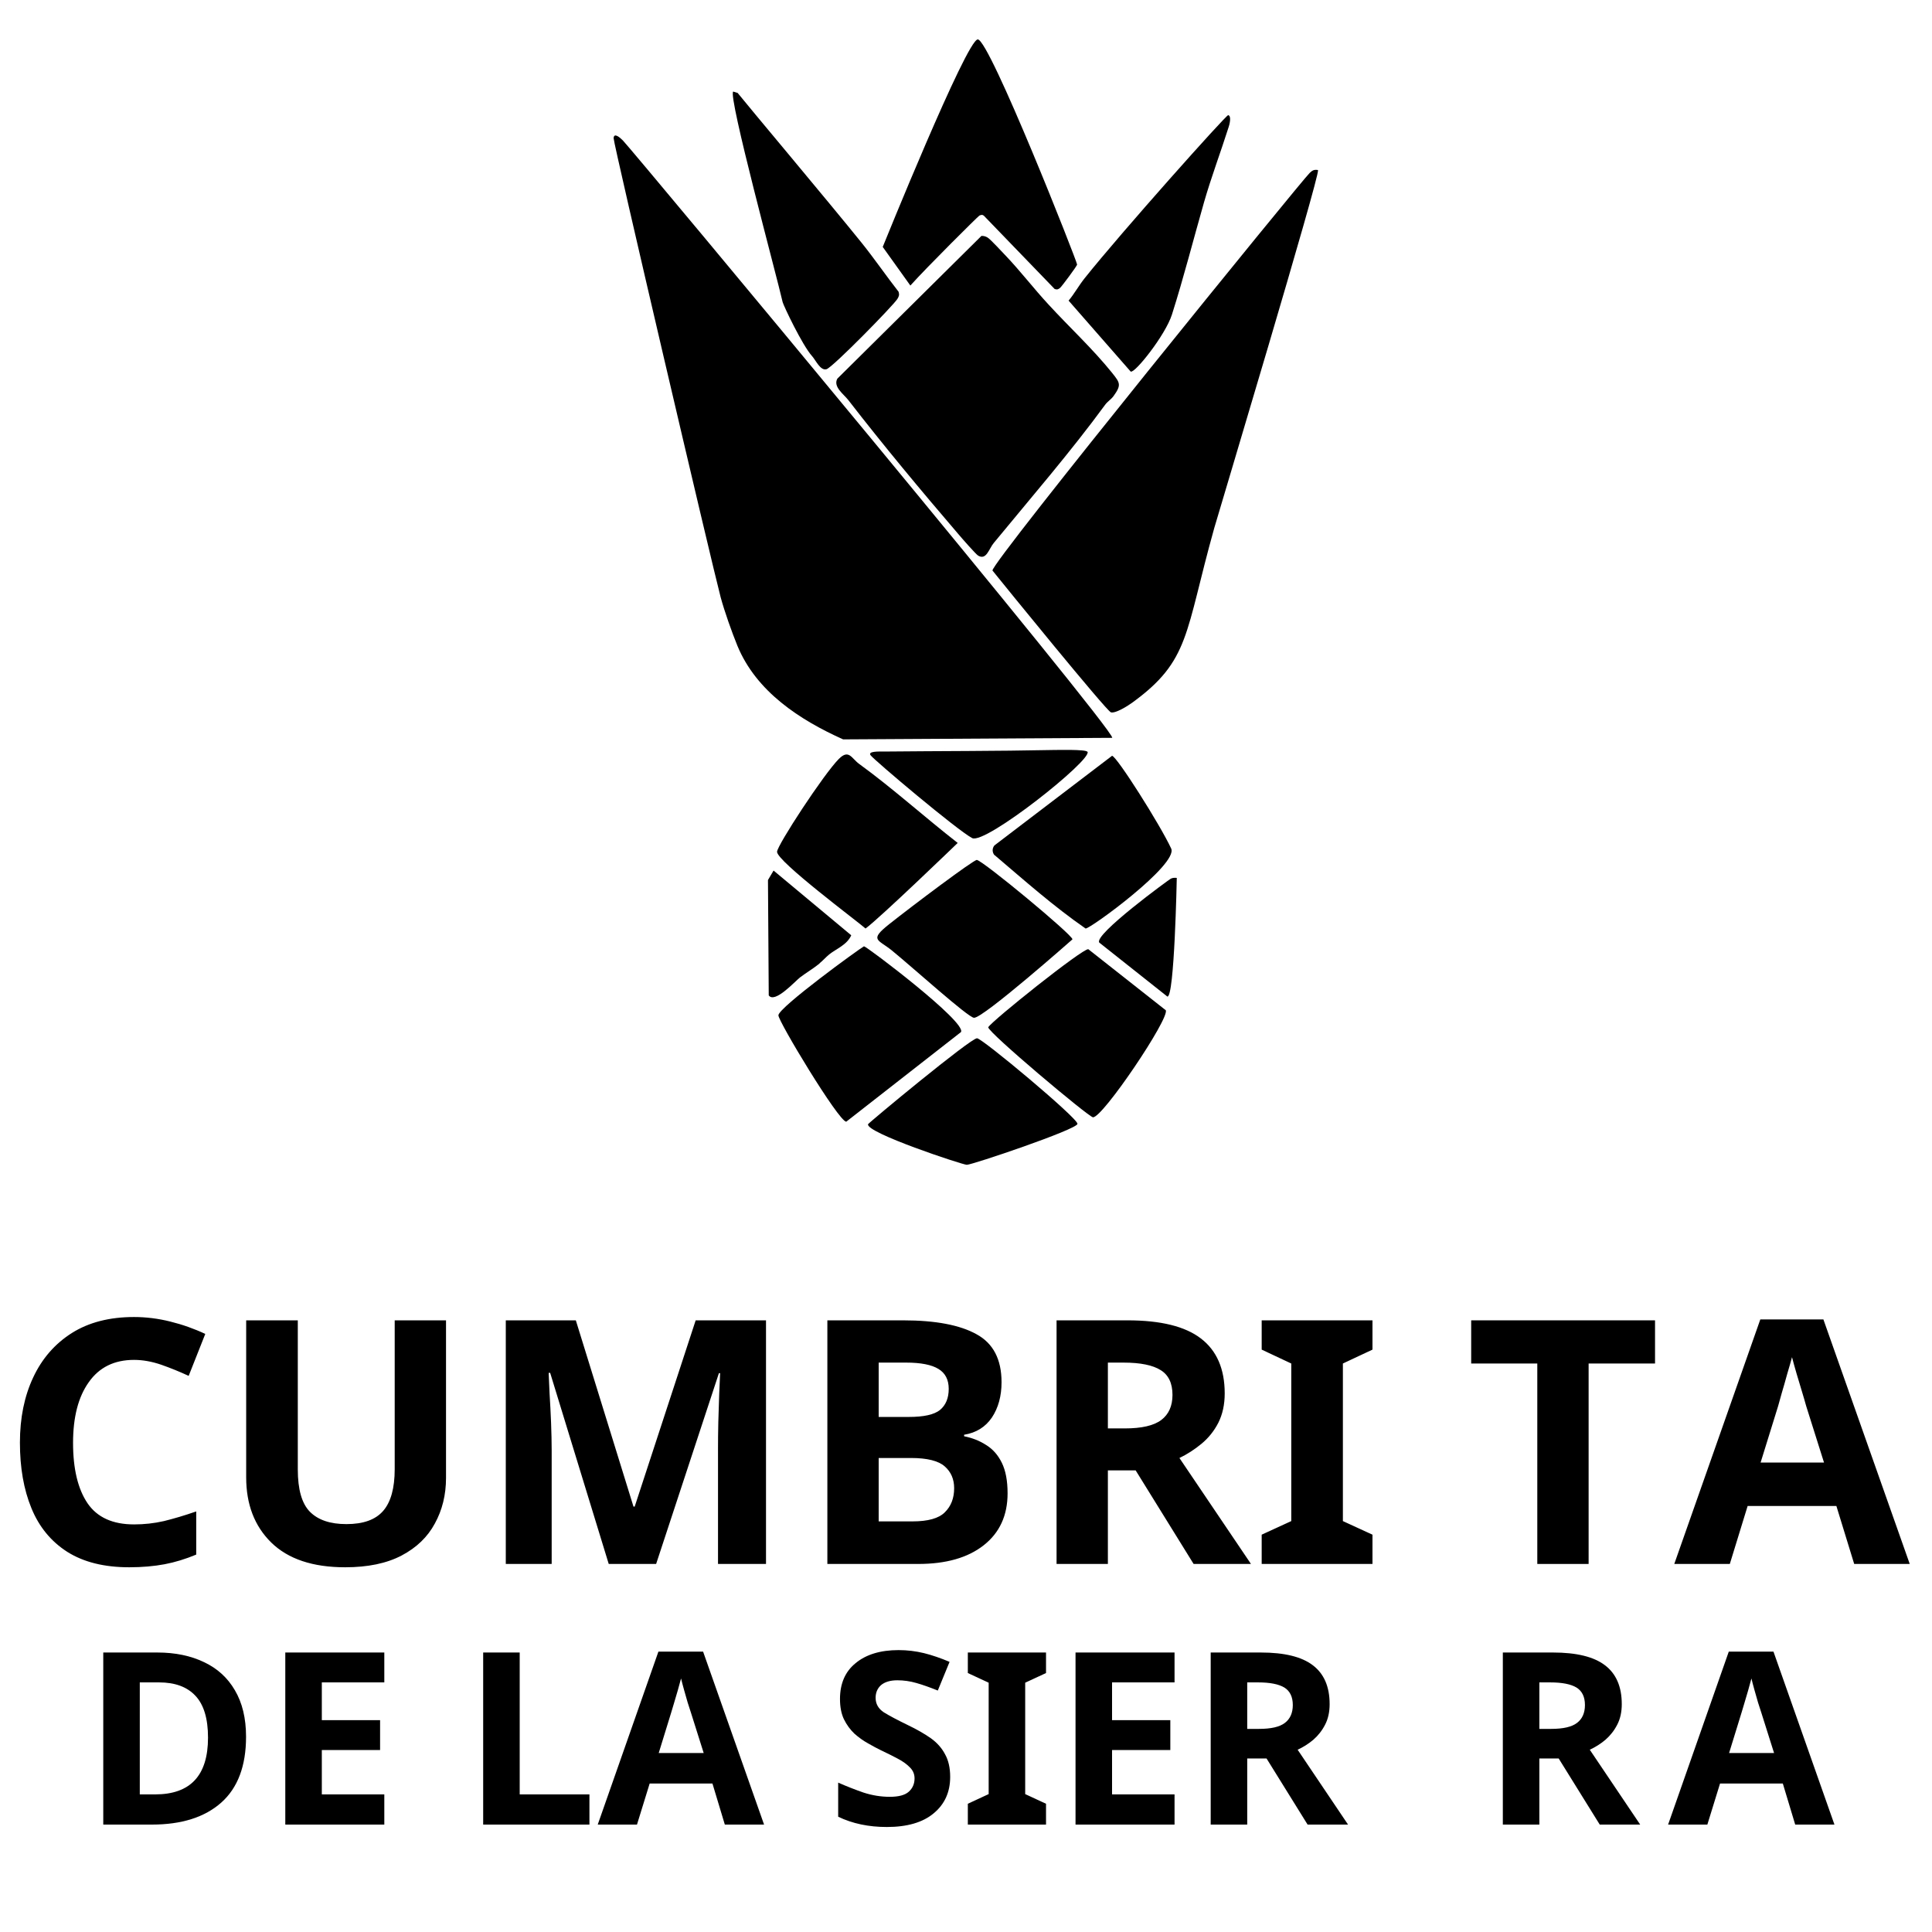
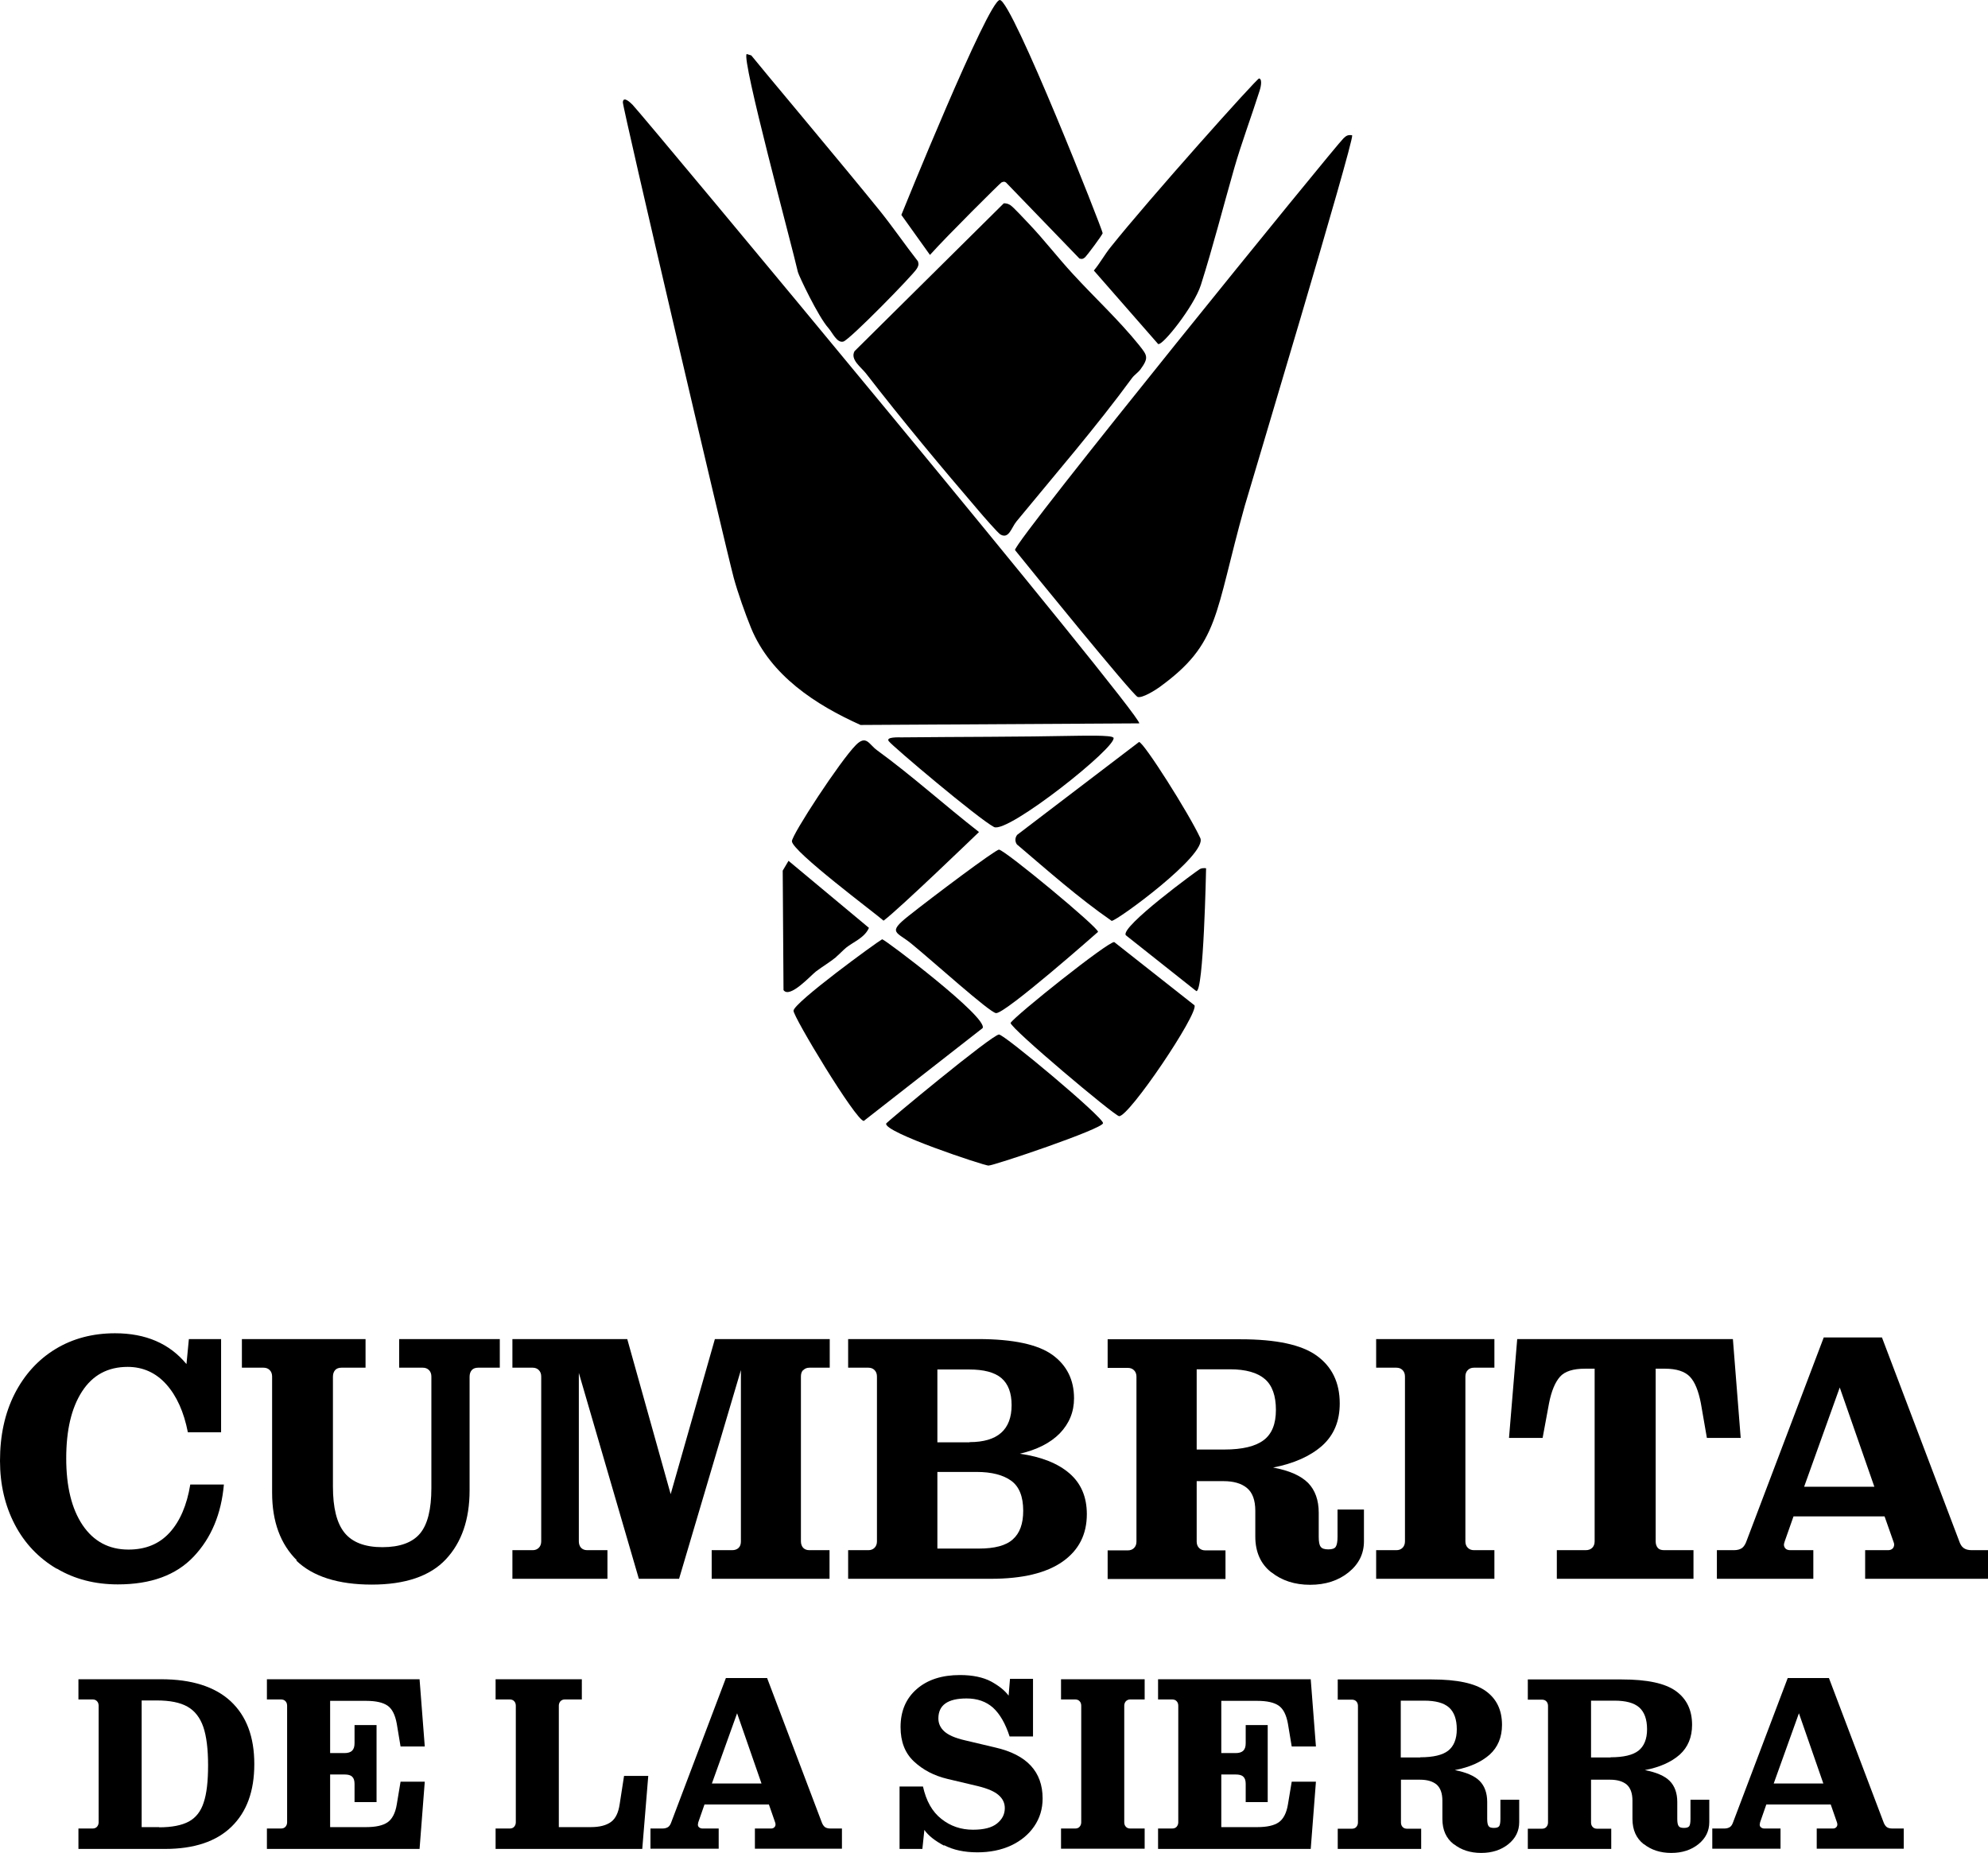
- <svg xmlns="http://www.w3.org/2000/svg" id="a" viewBox="0 0 100 100">
-   <defs>
-     <style>.j{letter-spacing:-.07em;}.k{letter-spacing:-.01em;}.l{font-size:12.49px;}.l,.m{font-family:Pulpo-Bold, Pulpo-Bold;font-weight:700;}.n{letter-spacing:.01em;}.o{letter-spacing:0em;}.m{font-size:17.65px;}</style>
-   </defs>
-   <path d="M57.59,38.19l-13.95.08c-2.25-1.01-4.49-2.47-5.47-4.84-.29-.71-.67-1.78-.87-2.52-.46-1.74-5.56-23.52-5.54-23.76.02-.31.34-.02.48.12.53.54,25.46,30.5,25.33,30.92Z" />
-   <path d="M68.22,8.81c.1.28-5.17,17.82-5.37,18.52-1.53,5.46-1.24,6.86-4.26,9.05-.22.16-.86.56-1.09.49s-5.57-6.64-6.13-7.34c-.07-.4,16.07-20.27,16.42-20.58.14-.13.21-.18.43-.15Z" />
-   <path d="M57.57,19.31c.41.51.48.62.06,1.2-.12.16-.31.28-.42.43-1.81,2.47-3.83,4.8-5.77,7.16-.26.31-.38.91-.81.66-.12-.07-.88-.94-1.03-1.12-1.93-2.25-3.87-4.58-5.69-6.93-.24-.31-.8-.69-.57-1.11l7.46-7.39c.13,0,.2.02.31.08.17.1.77.77.96.96.76.8,1.44,1.69,2.19,2.5,1.11,1.21,2.27,2.27,3.32,3.57Z" />
-   <path d="M47.12,14.78l-1.43-2s4.34-10.74,4.92-10.74c.61,0,5.15,11.52,5.14,11.65,0,.08-.8,1.14-.87,1.2-.1.09-.16.11-.29.07l-3.67-3.8c-.08-.06-.14-.04-.23,0-.06.03-2.74,2.69-3.57,3.62Z" />
-   <path d="M44.6,12.57c.66.82,1.26,1.7,1.91,2.53.05.16.02.24-.06.37-.19.32-3.35,3.55-3.67,3.64s-.55-.46-.75-.68c-.51-.57-1.47-2.6-1.52-2.79-.3-1.33-2.84-10.69-2.56-10.9l.23.07c.4.51,4.72,5.65,6.42,7.76Z" />
-   <path d="M58.53,19.24l-3.22-3.68c.31-.37.54-.8.84-1.17,1.88-2.36,7.32-8.45,7.42-8.43.19.04.06.52.02.63-.41,1.29-.9,2.59-1.27,3.88-.55,1.92-1.05,3.89-1.66,5.81-.34,1.07-1.93,3.06-2.13,2.95Z" />
-   <path d="M49.74,53.42l-5.94,4.64c-.41-.04-3.53-5.22-3.51-5.51.02-.41,4.17-3.43,4.43-3.57.13,0,5.32,3.92,5.02,4.44Z" />
-   <path d="M49.56,43.64s-4.01,3.87-4.76,4.42c-.35-.32-4.58-3.47-4.58-3.97,0-.33,2.42-4.03,3.2-4.81.52-.52.65-.03,1.05.26,1.76,1.28,3.38,2.75,5.1,4.09Z" />
-   <path d="M51.47,44.26c-.12-.15-.12-.35,0-.5l6.09-4.64c.24.02,2.49,3.57,3.06,4.8.38.82-4.19,4.16-4.43,4.14-1.66-1.15-3.18-2.5-4.71-3.8Z" />
-   <path d="M50.41,52.68c-.32-.03-3.14-2.58-4.23-3.47-.73-.6-1.22-.53-.15-1.38,1.21-.96,4.35-3.32,4.53-3.32.31.03,4.97,3.89,4.95,4.11,0,0-4.65,4.11-5.1,4.06Z" />
-   <path d="M56.57,57.83c-.24-.03-5.44-4.4-5.42-4.66.22-.36,4.88-4.08,5.18-4.04l4.01,3.16c.21.41-3.28,5.59-3.77,5.54Z" />
-   <path d="M50.57,53.74c.27,0,5.22,4.14,5.2,4.43s-5.48,2.13-5.73,2.12c-.24-.01-5.23-1.66-5.11-2.1.01-.06,5.3-4.45,5.64-4.45Z" />
-   <path d="M56.29,38.91c.26.41-5.29,4.82-5.97,4.47-.78-.41-5.08-4.04-5.26-4.29-.16-.22.49-.19.65-.19,2.93-.03,5.84-.02,8.77-.08.26,0,1.72-.04,1.8.09Z" />
-   <path d="M42.42,49.87c-.32.26-.68.47-1.01.72-.26.2-1.31,1.37-1.62.93l-.04-5.97.29-.49,4.02,3.35c-.22.5-.78.7-1.14.99-.17.14-.35.34-.5.46Z" />
-   <path d="M60.91,45.44s-.12,6.24-.49,6.14l-3.52-2.79c-.32-.4,3.63-3.28,3.7-3.31.1-.05.2-.05.31-.04Z" />
-   <text class="m" transform="translate(0 80.95)">
-     <tspan x="0" y="0">CUMBRI</tspan>
-     <tspan class="j" x="75.79" y="0">T</tspan>
-     <tspan x="86.66" y="0">A</tspan>
-   </text>
-   <text class="l" transform="translate(4.22 94.44)">
-     <tspan class="k" x="0" y="0">D</tspan>
-     <tspan x="9.42" y="0">E LA SIER</tspan>
-     <tspan class="n" x="72.44" y="0">R</tspan>
-     <tspan class="o" x="82.12" y="0">A</tspan>
-   </text>
+ <svg xmlns="http://www.w3.org/2000/svg" id="b" viewBox="0 0 99.36 92.59">
+   <g id="c">
+     <path d="M56.96,36.15l-13.95.08c-2.25-1.01-4.49-2.47-5.47-4.84-.29-.71-.67-1.78-.87-2.52-.46-1.74-5.56-23.52-5.54-23.76.02-.31.34-.02.48.12.53.54,25.46,30.5,25.33,30.92Z" />
+     <path d="M67.58,6.77c.1.28-5.17,17.82-5.37,18.52-1.53,5.46-1.24,6.86-4.26,9.05-.22.16-.86.56-1.09.49s-5.57-6.64-6.13-7.34c-.07-.4,16.07-20.27,16.42-20.58.14-.13.21-.18.43-.15Z" />
+     <path d="M56.94,17.26c.41.51.48.62.06,1.2-.12.16-.31.28-.42.43-1.81,2.47-3.83,4.8-5.77,7.16-.26.31-.38.91-.81.66-.12-.07-.88-.94-1.03-1.12-1.93-2.25-3.87-4.58-5.69-6.93-.24-.31-.8-.69-.57-1.11l7.46-7.39c.13,0,.2.02.31.08.17.1.77.77.96.96.76.8,1.44,1.69,2.19,2.5,1.11,1.21,2.27,2.27,3.32,3.57Z" />
+     <path d="M46.48,12.74l-1.43-2S49.39,0,49.97,0c.61,0,5.15,11.52,5.14,11.65,0,.08-.8,1.14-.87,1.2-.1.09-.16.11-.29.07l-3.67-3.8c-.08-.06-.14-.04-.23,0-.06.03-2.74,2.69-3.57,3.62Z" />
+     <path d="M43.97,10.53c.66.82,1.26,1.7,1.91,2.53.05.16.02.24-.06.37-.19.32-3.35,3.55-3.67,3.64s-.55-.46-.75-.68c-.51-.57-1.47-2.6-1.52-2.79-.3-1.33-2.84-10.69-2.56-10.9l.23.07c.4.51,4.72,5.65,6.42,7.76Z" />
+     <path d="M57.89,17.2l-3.22-3.68c.31-.37.54-.8.84-1.17,1.88-2.36,7.32-8.45,7.42-8.43.19.04.06.52.02.63-.41,1.29-.9,2.59-1.27,3.88-.55,1.92-1.05,3.89-1.66,5.81-.34,1.07-1.93,3.06-2.13,2.95Z" />
+     <path d="M49.11,51.38l-5.94,4.64c-.41-.04-3.53-5.22-3.51-5.51.02-.41,4.17-3.43,4.43-3.57.13,0,5.32,3.92,5.02,4.44Z" />
+     <path d="M48.92,41.59s-4.01,3.87-4.76,4.42c-.35-.32-4.58-3.47-4.58-3.97,0-.33,2.42-4.03,3.2-4.81.52-.52.65-.03,1.05.26,1.76,1.28,3.38,2.75,5.1,4.09Z" />
+     <path d="M50.84,42.22c-.12-.15-.12-.35,0-.5l6.09-4.64c.24.02,2.49,3.57,3.06,4.8.38.82-4.19,4.16-4.43,4.14-1.66-1.15-3.18-2.5-4.71-3.8Z" />
+     <path d="M49.78,50.63c-.32-.03-3.14-2.58-4.23-3.47-.73-.6-1.22-.53-.15-1.38,1.21-.96,4.35-3.32,4.53-3.32.31.03,4.97,3.89,4.95,4.11,0,0-4.65,4.11-5.1,4.06Z" />
+     <path d="M55.93,55.78c-.24-.03-5.44-4.4-5.42-4.66.22-.36,4.88-4.08,5.18-4.04l4.01,3.16c.21.41-3.28,5.59-3.77,5.54Z" />
+     <path d="M49.93,51.7c.27,0,5.22,4.14,5.2,4.43s-5.48,2.13-5.73,2.12c-.24-.01-5.23-1.66-5.11-2.1.01-.06,5.3-4.45,5.64-4.45Z" />
+     <path d="M55.65,36.86c.26.41-5.29,4.82-5.97,4.47-.78-.41-5.08-4.04-5.26-4.29-.16-.22.49-.19.65-.19,2.93-.03,5.84-.02,8.77-.08.26,0,1.72-.04,1.8.09Z" />
+     <path d="M41.79,47.83c-.32.26-.68.47-1.01.72-.26.2-1.31,1.37-1.62.93l-.04-5.97.29-.49,4.02,3.35c-.22.5-.78.7-1.14.99-.17.14-.35.34-.5.46Z" />
+     <path d="M60.28,43.39s-.12,6.24-.49,6.14l-3.52-2.79c-.32-.4,3.63-3.28,3.7-3.31.1-.05.2-.05.31-.04Z" />
+     <path d="M2.82,78.39c-.89-.53-1.59-1.26-2.08-2.2s-.74-2-.74-3.19c0-1.26.24-2.37.73-3.34.49-.96,1.17-1.71,2.04-2.24.87-.53,1.87-.79,2.98-.79,1.53,0,2.72.51,3.57,1.54l.12-1.25h1.61v4.66h-1.66c-.2-1.02-.56-1.82-1.08-2.4s-1.17-.87-1.93-.87c-.99,0-1.75.41-2.28,1.23-.53.82-.79,1.93-.79,3.34s.27,2.52.82,3.34c.55.81,1.31,1.22,2.29,1.22.86,0,1.54-.28,2.06-.85.51-.56.86-1.36,1.03-2.4h1.68c-.13,1.47-.63,2.67-1.51,3.6-.88.93-2.14,1.39-3.79,1.39-1.14,0-2.16-.26-3.05-.79Z" />
+     <path d="M14.84,77.98c-.82-.81-1.24-1.93-1.24-3.38v-5.81c0-.13-.04-.24-.12-.32s-.18-.12-.31-.12h-1.08v-1.43h6.18v1.43h-1.2c-.14,0-.25.04-.32.12-.07.08-.11.19-.11.33v5.49c0,1.06.19,1.83.58,2.31.39.48,1.02.72,1.89.72s1.5-.23,1.88-.68c.38-.45.57-1.21.57-2.27v-5.58c0-.13-.04-.24-.12-.32s-.18-.12-.31-.12h-1.18v-1.43h5.03v1.43h-1.08c-.14,0-.25.04-.32.12s-.11.19-.11.33v5.68c0,1.46-.4,2.61-1.19,3.45-.79.84-2.03,1.26-3.7,1.26s-2.95-.4-3.78-1.21Z" />
+     <path d="M40.14,68.47c-.08.08-.11.19-.11.32v8.24c0,.13.04.24.11.32.08.08.18.12.31.12h1.01v1.43h-5.89v-1.43h1.02c.14,0,.25-.04.33-.12.08-.08.11-.19.11-.32v-8.56l-3.09,10.43h-2.01l-3-10.29v8.42c0,.13.04.24.11.32.08.08.18.12.31.12h1.01v1.43h-4.75v-1.43h1.01c.13,0,.23-.04.31-.12.08-.08.12-.19.12-.32v-8.24c0-.13-.04-.24-.12-.32-.08-.08-.18-.12-.31-.12h-1.01v-1.43h5.74l2.17,7.75,2.21-7.75h5.74v1.43h-1.01c-.13,0-.23.04-.31.12Z" />
+     <path d="M42.39,77.47h1.01c.13,0,.23-.04.31-.12.08-.08.12-.19.12-.32v-8.24c0-.13-.04-.24-.12-.32-.08-.08-.18-.12-.31-.12h-1.01v-1.43h6.5c1.75,0,2.99.27,3.71.79s1.08,1.25,1.08,2.17c0,.68-.24,1.26-.71,1.75-.47.48-1.14.82-2,1.02,1.07.15,1.9.48,2.48.98.58.5.87,1.18.87,2.04,0,1.01-.4,1.8-1.21,2.37-.81.57-2,.86-3.59.86h-7.13v-1.43ZM48.46,72.07c1.4,0,2.1-.62,2.1-1.85,0-.61-.17-1.06-.51-1.35-.34-.29-.88-.43-1.61-.43h-1.59v3.64h1.61ZM48.92,77.39c.79,0,1.36-.15,1.7-.46.35-.31.52-.78.52-1.43,0-.71-.2-1.21-.6-1.5-.4-.29-.98-.44-1.73-.44h-1.96v3.83h2.07Z" />
+     <path d="M63.53,78.57c-.52-.41-.79-1.01-.79-1.78v-1.29c0-.53-.14-.91-.42-1.14s-.67-.34-1.17-.34h-1.34v3.02c0,.13.04.24.12.32.08.08.18.12.31.12h1.01v1.43h-5.89v-1.43h1.01c.13,0,.23-.04.31-.12.08-.08.12-.19.12-.32v-8.24c0-.13-.04-.24-.12-.32-.08-.08-.18-.12-.31-.12h-1.01v-1.43h6.64c1.78,0,3.05.27,3.81.82s1.15,1.34,1.15,2.39c0,.88-.29,1.58-.88,2.11-.59.52-1.41.89-2.45,1.09.81.15,1.39.41,1.75.77.35.36.53.86.53,1.49v1.2c0,.25.03.42.1.5.06.09.19.13.38.13s.31-.04.37-.13c.06-.09.09-.26.09-.5v-1.36h1.32v1.59c0,.62-.26,1.14-.77,1.55-.51.41-1.15.62-1.92.62s-1.41-.21-1.93-.62ZM61.19,72.44c.91,0,1.56-.16,1.97-.47.41-.31.61-.81.61-1.51s-.18-1.22-.55-1.54c-.37-.32-.95-.49-1.75-.49h-1.66v4.01h1.38Z" />
+     <path d="M68.78,77.47h1.01c.13,0,.23-.04.31-.12.08-.08.12-.19.12-.32v-8.24c0-.13-.04-.24-.12-.32-.08-.08-.18-.12-.31-.12h-1.01v-1.43h5.91v1.43h-1.02c-.13,0-.23.04-.31.12-.08.08-.12.19-.12.32v8.24c0,.13.04.24.12.32.08.08.18.12.31.12h1.02v1.43h-5.91v-1.43Z" />
+     <path d="M77.8,77.47h1.45c.14,0,.25-.04.33-.12.08-.08.12-.19.12-.32v-8.63h-.48c-.59,0-1.01.13-1.25.4s-.43.71-.55,1.33l-.32,1.73h-1.68l.41-4.94h10.78l.39,4.94h-1.69l-.3-1.73c-.12-.62-.3-1.07-.55-1.33s-.66-.4-1.25-.4h-.46v8.63c0,.14.04.25.11.33.07.08.18.11.32.11h1.46v1.43h-6.83v-1.43Z" />
+     <path d="M99.36,77.47v1.43h-6.14v-1.43h1.15c.09,0,.17-.03.22-.08.05-.05.08-.12.08-.2,0-.04-.01-.09-.04-.16l-.44-1.25h-4.55l-.44,1.25c-.02.07-.04.12-.04.16,0,.08.03.15.08.2.05.05.13.08.24.08h1.15v1.43h-4.82v-1.43h.85c.18,0,.31-.04.41-.11.09-.07.17-.19.23-.37l3.85-10.15h2.91l3.85,10.15c.06.18.13.3.23.37.09.07.23.11.41.11h.83ZM93.68,74.3l-1.73-4.96-1.78,4.96h3.51Z" />
+     <path d="M3.92,91.38h.71c.09,0,.17-.03.22-.09.05-.06.08-.13.08-.22v-5.83c0-.09-.03-.17-.08-.22-.05-.06-.13-.09-.22-.09h-.71v-1.01h4.13c1.53,0,2.69.37,3.48,1.1.79.74,1.18,1.78,1.18,3.14s-.38,2.39-1.14,3.13-1.87,1.11-3.32,1.11H3.92v-1.01ZM7.95,91.32c.64,0,1.14-.1,1.49-.29.35-.19.6-.51.74-.95.15-.44.22-1.06.22-1.86s-.08-1.46-.24-1.92-.42-.8-.79-1.01c-.37-.21-.88-.31-1.53-.31h-.76v6.33h.88Z" />
+     <path d="M13.34,91.38h.7c.1,0,.18-.03.23-.09.05-.06.08-.13.08-.22v-5.83c0-.09-.03-.17-.08-.22-.05-.06-.13-.09-.23-.09h-.7v-1.01h7.63l.26,3.36h-1.21l-.19-1.14c-.08-.44-.23-.74-.46-.9s-.59-.24-1.07-.24h-1.8v2.61h.72c.17,0,.3-.04.38-.12s.12-.2.12-.37v-.91h1.1v3.85h-1.1v-.91c0-.17-.04-.29-.12-.36-.08-.08-.21-.11-.38-.11h-.72v2.63h1.8c.48,0,.84-.08,1.07-.24s.39-.46.46-.89l.19-1.14h1.21l-.26,3.36h-7.63v-1.01Z" />
+     <path d="M24.77,91.38h.71c.09,0,.17-.03.22-.09.05-.06.08-.13.08-.22v-5.83c0-.09-.03-.17-.08-.22-.05-.06-.13-.09-.22-.09h-.71v-1.01h4.31v1.01h-.85c-.09,0-.16.03-.22.09-.05.06-.08.13-.08.22v6.07h1.6c.44,0,.78-.09,1.01-.26.23-.17.37-.47.43-.88l.22-1.42h1.21l-.3,3.65h-7.33v-1.01Z" />
+     <path d="M42.08,91.38v1.01h-4.35v-1.01h.81c.07,0,.12-.02.16-.06s.06-.08.06-.14c0-.02,0-.06-.02-.11l-.31-.89h-3.22l-.31.89s-.02.09-.02.11c0,.06.02.11.06.14s.09.06.17.06h.81v1.01h-3.41v-1.01h.6c.12,0,.22-.03.29-.08.07-.05.12-.14.16-.26l2.72-7.18h2.06l2.72,7.18c.04.12.1.21.16.26s.16.08.29.08h.59ZM38.06,89.13l-1.22-3.51-1.26,3.51h2.49Z" />
+     <path d="M47.19,92.24c-.45-.24-.79-.5-.99-.79l-.1.95h-1.14v-3.12h1.17c.16.72.46,1.26.92,1.62.45.36.98.54,1.58.54.54,0,.94-.1,1.2-.31s.39-.46.39-.77c0-.25-.1-.47-.31-.65-.2-.18-.55-.33-1.04-.45l-1.52-.36c-.67-.16-1.22-.45-1.67-.87-.45-.42-.67-.99-.67-1.72,0-.8.27-1.43.81-1.9.54-.47,1.26-.7,2.16-.7.63,0,1.15.11,1.55.32.4.22.69.45.88.71l.07-.84h1.15v2.88h-1.17c-.21-.65-.49-1.13-.83-1.44-.35-.31-.79-.46-1.32-.46-.94,0-1.41.33-1.41,1,0,.25.1.47.3.65.2.18.54.33,1.02.44l1.52.36c1.58.36,2.37,1.21,2.37,2.55,0,.52-.14.98-.42,1.39-.28.41-.67.73-1.16.96-.5.23-1.06.34-1.68.34-.66,0-1.21-.12-1.67-.36Z" />
+     <path d="M53.03,91.38h.71c.09,0,.17-.03.22-.09.05-.06.08-.13.08-.22v-5.83c0-.09-.03-.17-.08-.22-.05-.06-.13-.09-.22-.09h-.71v-1.01h4.18v1.01h-.72c-.09,0-.16.03-.22.09-.05.06-.08.13-.08.22v5.83c0,.09.03.17.08.22.05.06.13.09.22.09h.72v1.01h-4.18v-1.01Z" />
+     <path d="M57.88,91.38h.7c.1,0,.18-.03.23-.09.05-.06.08-.13.08-.22v-5.83c0-.09-.03-.17-.08-.22-.05-.06-.13-.09-.23-.09h-.7v-1.01h7.63l.26,3.36h-1.21l-.19-1.14c-.08-.44-.23-.74-.46-.9s-.59-.24-1.07-.24h-1.8v2.61h.72c.17,0,.3-.04.38-.12s.12-.2.12-.37v-.91h1.1v3.85h-1.1v-.91c0-.17-.04-.29-.12-.36-.08-.08-.21-.11-.38-.11h-.72v2.63h1.8c.48,0,.84-.08,1.07-.24s.39-.46.46-.89l.19-1.14h1.21l-.26,3.36h-7.63v-1.01Z" />
+     <path d="M72.65,92.16c-.37-.29-.56-.71-.56-1.26v-.91c0-.38-.1-.64-.29-.81-.2-.16-.47-.24-.83-.24h-.95v2.14c0,.09.03.17.08.22.05.06.13.09.22.09h.71v1.01h-4.17v-1.01h.71c.09,0,.17-.03.22-.09.05-.06.08-.13.08-.22v-5.83c0-.09-.03-.17-.08-.22-.05-.06-.13-.09-.22-.09h-.71v-1.01h4.7c1.26,0,2.16.19,2.7.58.54.39.81.95.81,1.69,0,.62-.21,1.12-.62,1.49-.42.37-1,.63-1.74.77.57.11.99.29,1.24.54.25.25.38.61.38,1.05v.85c0,.17.02.29.07.36s.14.09.27.09.22-.03.26-.09.06-.18.06-.36v-.96h.94v1.12c0,.44-.18.81-.54,1.1s-.81.44-1.36.44-1-.15-1.37-.44ZM70.99,87.82c.64,0,1.11-.11,1.39-.33s.43-.58.43-1.07-.13-.86-.39-1.09c-.26-.23-.67-.34-1.24-.34h-1.17v2.84h.97Z" />
+     <path d="M82.15,92.16c-.37-.29-.56-.71-.56-1.26v-.91c0-.38-.1-.64-.29-.81-.2-.16-.47-.24-.83-.24h-.95v2.14c0,.09.03.17.08.22.05.06.13.09.22.09h.71v1.01h-4.17v-1.01h.71c.09,0,.17-.03.22-.09.05-.06.08-.13.08-.22v-5.83c0-.09-.03-.17-.08-.22-.05-.06-.13-.09-.22-.09h-.71v-1.01h4.7c1.26,0,2.16.19,2.7.58.54.39.81.95.81,1.69,0,.62-.21,1.12-.62,1.49-.42.37-1,.63-1.74.77.57.11.99.29,1.24.54.25.25.38.61.38,1.05v.85c0,.17.02.29.07.36s.14.09.27.09.22-.03.26-.09.06-.18.06-.36v-.96h.94v1.12c0,.44-.18.81-.54,1.1s-.81.44-1.36.44-1-.15-1.37-.44ZM80.5,87.82c.64,0,1.11-.11,1.39-.33s.43-.58.43-1.07-.13-.86-.39-1.09c-.26-.23-.67-.34-1.24-.34h-1.17v2.84h.97Z" />
+     <path d="M95.15,91.38v1.01h-4.35v-1.01h.81c.07,0,.12-.02.16-.06s.06-.08.06-.14c0-.02,0-.06-.02-.11l-.31-.89h-3.22l-.31.89s-.02.09-.02.11c0,.06.02.11.06.14s.09.06.17.06h.81v1.01h-3.41v-1.01h.6c.12,0,.22-.03.29-.08.07-.05.12-.14.16-.26l2.72-7.18h2.06l2.72,7.18c.04.12.1.21.16.26s.16.08.29.08h.59ZM91.13,89.13l-1.22-3.51-1.26,3.51h2.49Z" />
+   </g>
</svg>
